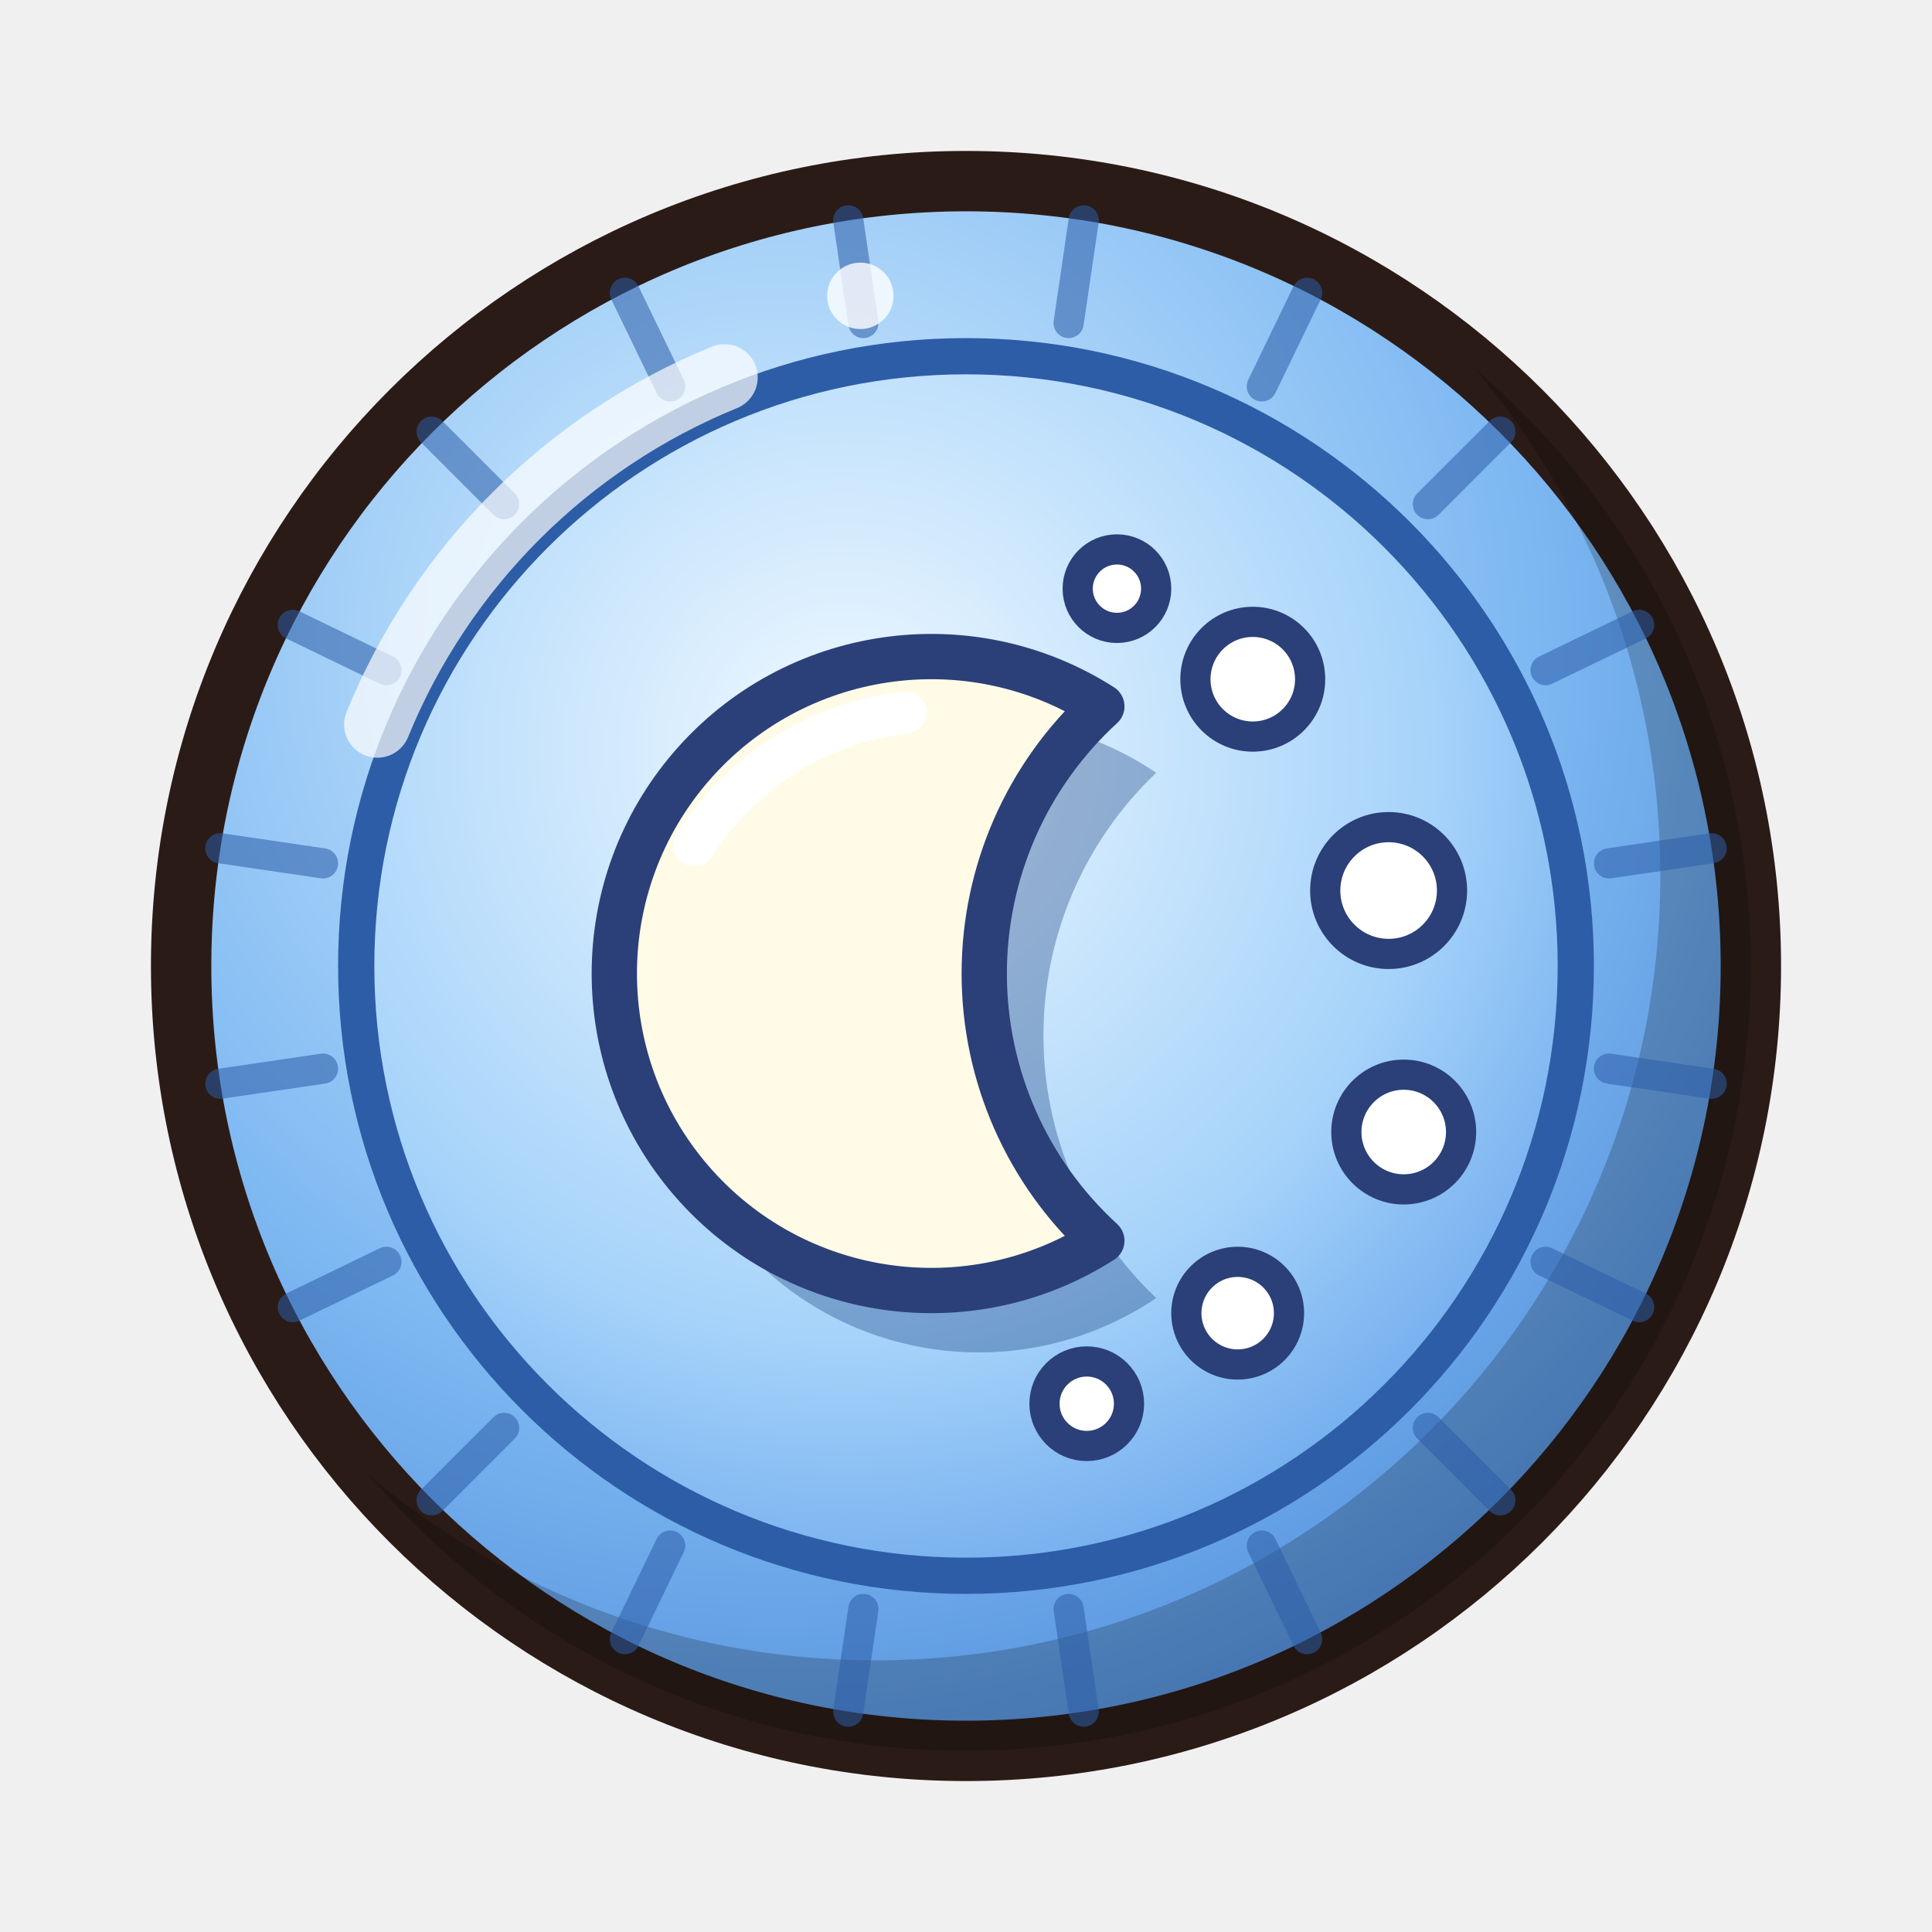
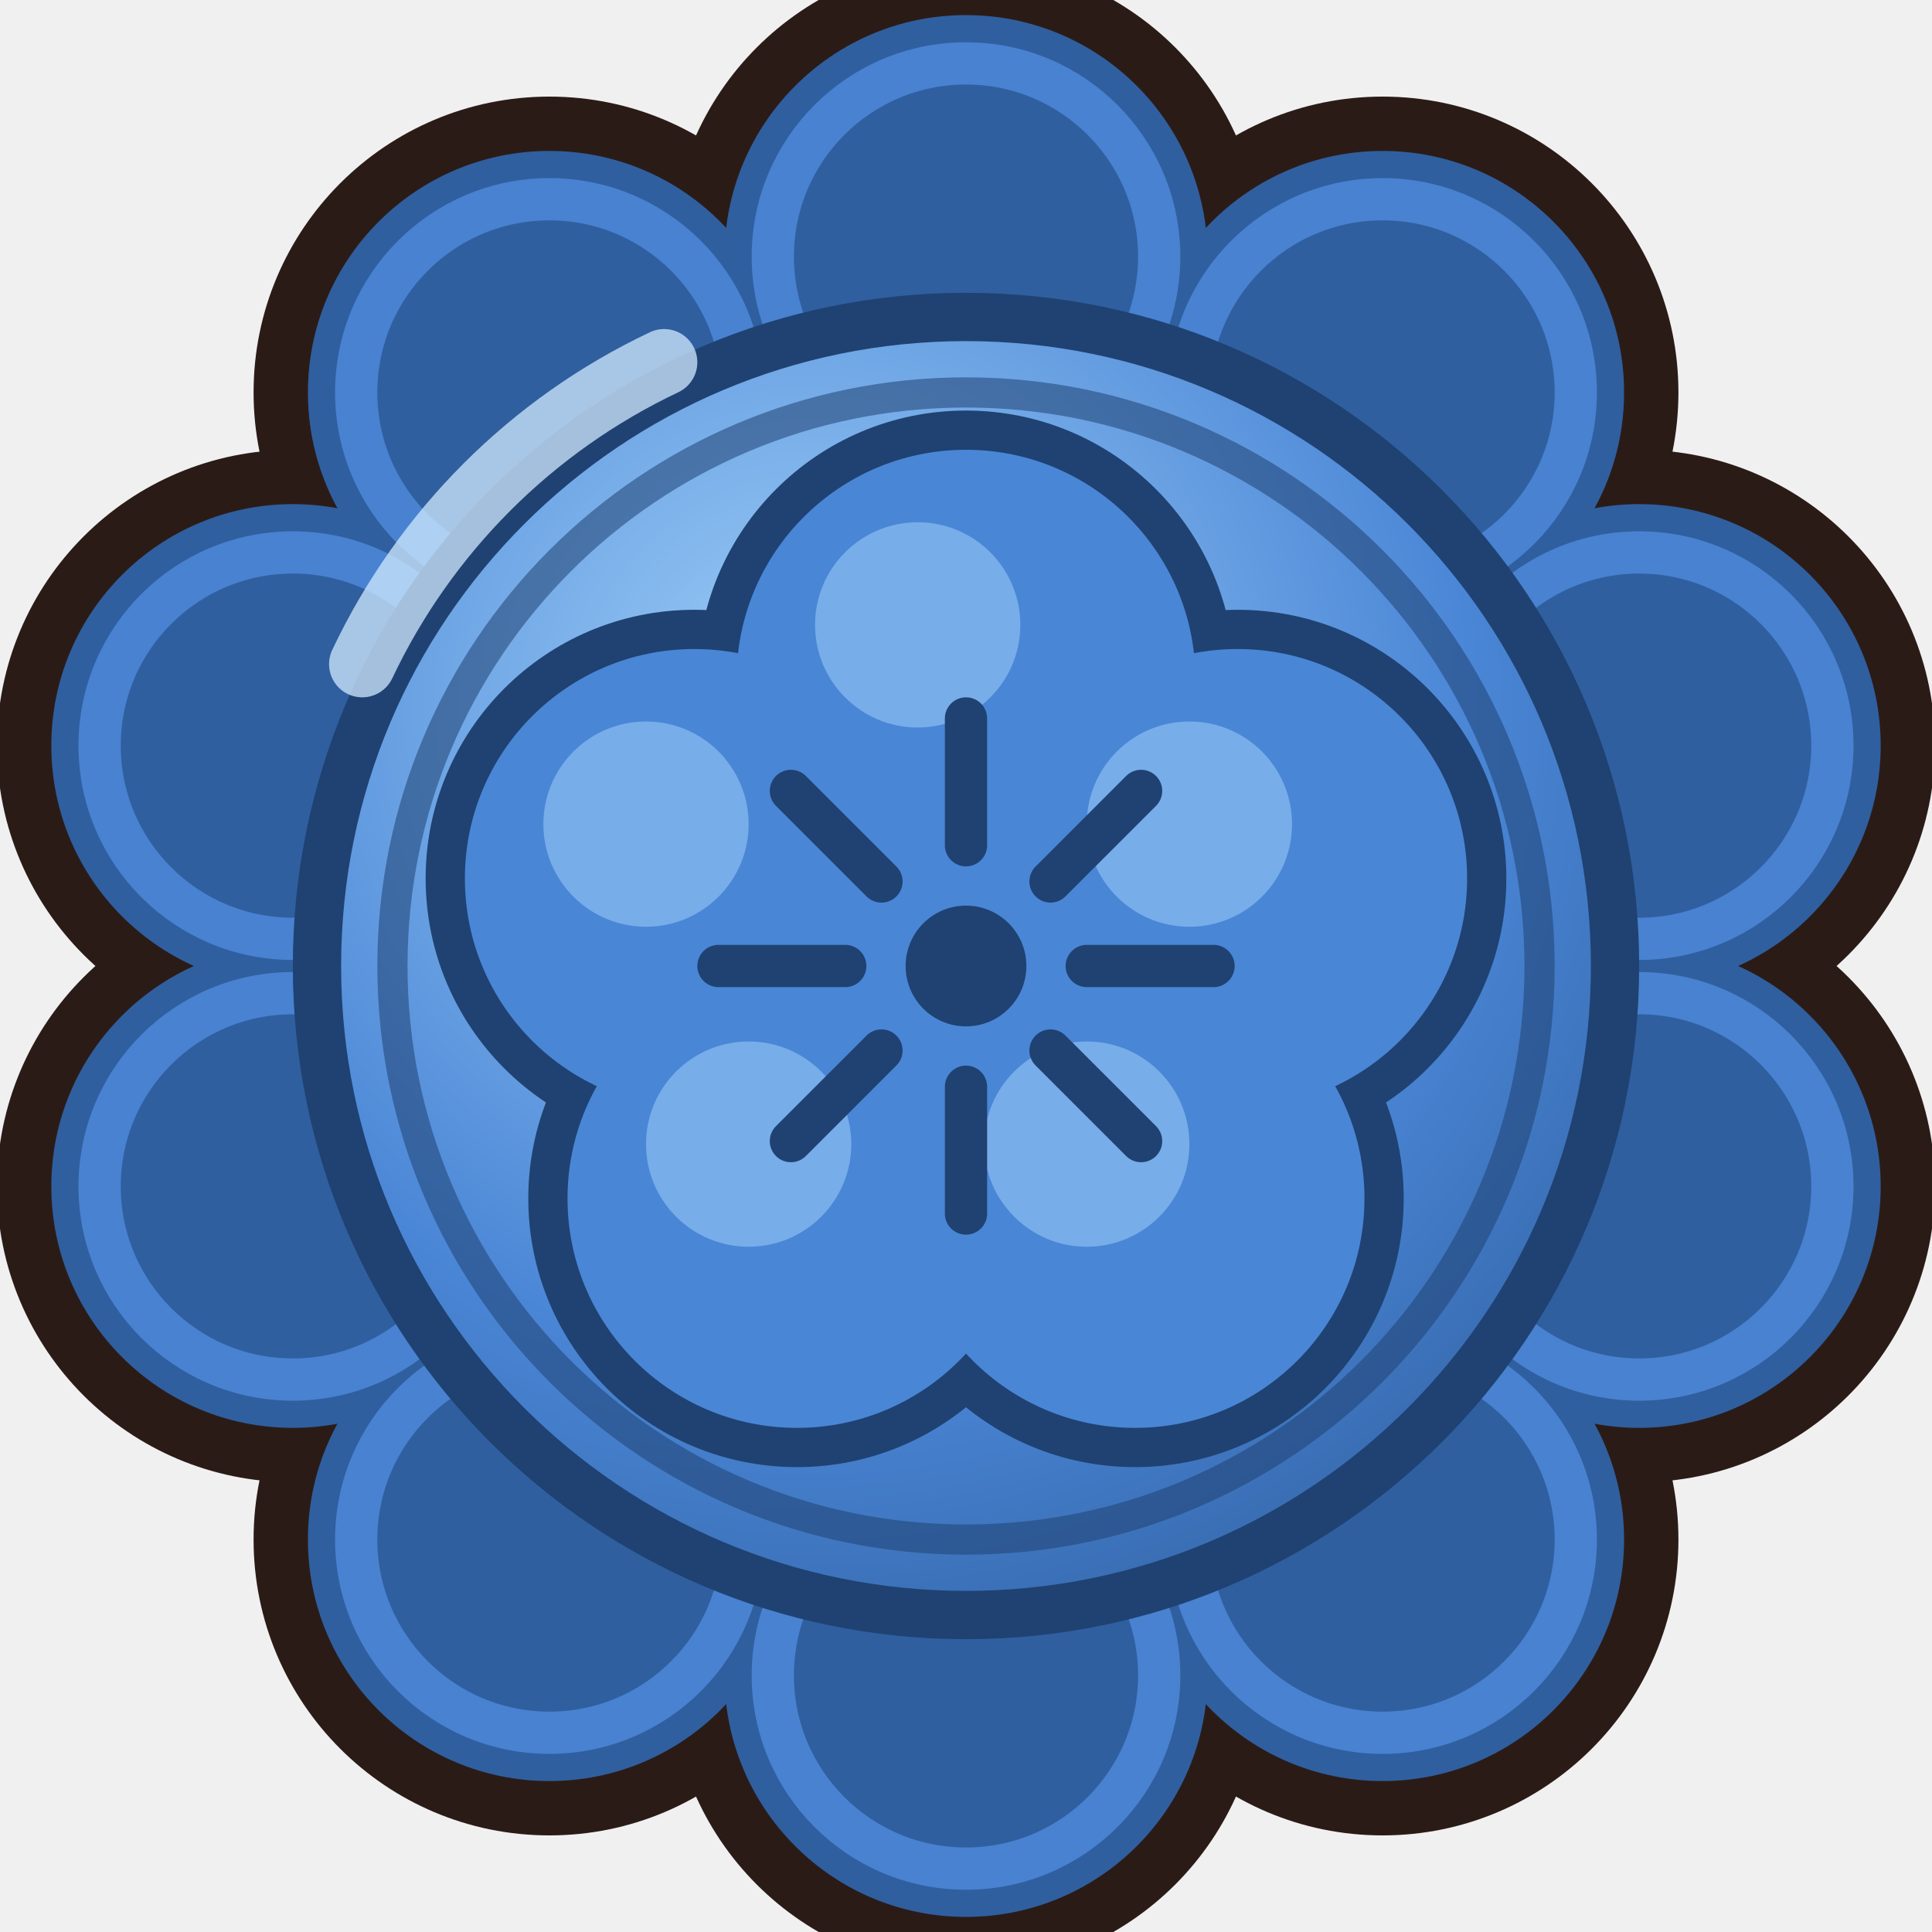
<svg xmlns="http://www.w3.org/2000/svg" viewBox="0 0 64 64">
  <defs>
-     <radialGradient id="tile-blue-g1" cx=".38" cy=".3" r=".8">
-       <stop offset="0" stop-color="#d8efff" />
-       <stop offset="0.6" stop-color="#7db8f2" />
-       <stop offset="1" stop-color="#4a86d6" />
+     <radialGradient id="tile-blue-g" cx=".38" cy=".3" r=".85">
+       <stop offset="0" stop-color="#9ccdf7" />
+       <stop offset=".6" stop-color="#4a86d6" />
+       <stop offset="1" stop-color="#2f5f9f" />
    </radialGradient>
-     <radialGradient id="tile-blue-g2" cx=".4" cy=".32" r=".75">
-       <stop offset="0" stop-color="#f0f9ff" />
-       <stop offset="0.65" stop-color="#a6d3fa" />
-       <stop offset="1" stop-color="#6aa7ec" />
-     </radialGradient>
-     <clipPath id="tile-blue-c">
-       <circle cx="32" cy="32" r="26" />
-     </clipPath>
  </defs>
-   <circle cx="32" cy="32" r="26" fill="url(#tile-blue-g1)" stroke="#2b1b17" stroke-width="2" />
-   <path d="M6 32a26 26 0 1 0 52 0a26 26 0 1 0-52 0ZM3 29a26 26 0 1 0 52 0a26 26 0 1 0-52 0Z" fill-rule="evenodd" clip-path="url(#tile-blue-c)" fill="#000" opacity=".2" />
-   <path d="M53.3 35.4L56.7 35.9M51.2 41.8L54.3 43.3M47.3 47.3L49.7 49.7M41.8 51.2L43.3 54.3M35.4 53.3L35.9 56.7M28.6 53.3L28.1 56.7M22.2 51.2L20.7 54.3M16.7 47.3L14.3 49.7M12.8 41.8L9.7 43.3M10.7 35.4L7.3 35.9M10.7 28.6L7.3 28.1M12.8 22.2L9.7 20.7M16.7 16.7L14.3 14.3M22.2 12.8L20.7 9.7M28.6 10.7L28.1 7.3M35.4 10.7L35.9 7.3M41.8 12.8L43.3 9.7M47.3 16.7L49.7 14.3M51.2 22.2L54.3 20.7M53.3 28.6L56.7 28.1" stroke="#2b5ca8" stroke-width="1" stroke-linecap="round" opacity=".55" />
-   <circle cx="32" cy="32" r="20.2" fill="url(#tile-blue-g2)" stroke="#2d5da6" stroke-width="1.2" />
-   <path d="M37 24.3A10.5 10.5 0 1 0 37 41.7A12 12 0 0 1 37 24.3Z" fill="#17407f" opacity=".35" transform="translate(1.3 1.3)" />
-   <path d="M36.5 23.4A10.5 10.5 0 1 0 36.5 41.1A12 12 0 0 1 36.5 23.4Z" fill="#fffbe6" stroke="#2b3f78" stroke-width="1.5" stroke-linejoin="round" />
-   <path d="M23 28A9.6 9.6 0 0 1 30 23.6" fill="none" stroke="#fff" stroke-width="1.4" stroke-linecap="round" />
-   <g fill="#fff" stroke="#2b3f78" stroke-width="1">
-     <circle cx="41.5" cy="22.5" r="1.9" />
-     <circle cx="46" cy="29.5" r="2.1" />
-     <circle cx="46.5" cy="37.5" r="1.9" />
-     <circle cx="41" cy="43.5" r="1.7" />
-     <circle cx="36" cy="46.5" r="1.4" />
-     <circle cx="37" cy="19.5" r="1.3" />
+   <g fill="#2f5f9f" stroke="#2b1b17" stroke-width="3.6">
+     <circle cx="32" cy="8.5" r="8" />
+     <circle cx="45.8" cy="13" r="8" />
+     <circle cx="54.3" cy="24.7" r="8" />
+     <circle cx="54.3" cy="39.3" r="8" />
+     <circle cx="45.8" cy="51" r="8" />
+     <circle cx="32" cy="55.5" r="8" />
+     <circle cx="18.2" cy="51" r="8" />
+     <circle cx="9.7" cy="39.3" r="8" />
+     <circle cx="9.7" cy="24.7" r="8" />
+     <circle cx="18.2" cy="13" r="8" />
+     <circle cx="32" cy="32" r="24" stroke="none" />
  </g>
-   <path d="M12.5 24A21 21 0 0 1 24 12.5" fill="none" stroke="#fff" stroke-width="2.2" stroke-linecap="round" opacity=".7" />
-   <circle cx="28.5" cy="9.8" r="1.1" fill="#fff" opacity=".8" />
+   <g fill="#2f5f9f">
+     <circle cx="32" cy="8.5" r="8" />
+     <circle cx="45.8" cy="13" r="8" />
+     <circle cx="54.3" cy="24.7" r="8" />
+     <circle cx="54.3" cy="39.3" r="8" />
+     <circle cx="45.8" cy="51" r="8" />
+     <circle cx="32" cy="55.5" r="8" />
+     <circle cx="18.2" cy="51" r="8" />
+     <circle cx="9.7" cy="39.3" r="8" />
+     <circle cx="9.7" cy="24.7" r="8" />
+     <circle cx="18.2" cy="13" r="8" />
+     <circle cx="32" cy="32" r="24" />
+   </g>
+   <g fill="none" stroke="#4a86d6" stroke-width="1.4" opacity=".9">
+     <circle cx="32" cy="8.5" r="6.4" />
+     <circle cx="45.8" cy="13" r="6.4" />
+     <circle cx="54.3" cy="24.7" r="6.4" />
+     <circle cx="54.3" cy="39.3" r="6.4" />
+     <circle cx="45.8" cy="51" r="6.4" />
+     <circle cx="32" cy="55.5" r="6.4" />
+     <circle cx="18.2" cy="51" r="6.4" />
+     <circle cx="9.7" cy="39.3" r="6.4" />
+     <circle cx="9.7" cy="24.7" r="6.4" />
+     <circle cx="18.2" cy="13" r="6.4" />
+   </g>
+   <circle cx="32" cy="32" r="21.5" fill="url(#tile-blue-g)" stroke="#1f4272" stroke-width="1.6" />
+   <circle cx="32" cy="32" r="19" fill="none" stroke="#1f4272" stroke-width="1" opacity=".55" />
+   <g fill="#4a86d6" stroke="#1f4272" stroke-width="2.6">
+     <circle cx="32" cy="22.5" r="7.6" />
+     <circle cx="41" cy="29.1" r="7.6" />
+     <circle cx="37.6" cy="39.7" r="7.6" />
+     <circle cx="26.4" cy="39.7" r="7.6" />
+     <circle cx="23" cy="29.1" r="7.6" />
+     <circle cx="32" cy="32" r="9.5" stroke="none" />
+   </g>
+   <g fill="#4a86d6">
+     <circle cx="32" cy="22.5" r="7.6" />
+     <circle cx="41" cy="29.1" r="7.6" />
+     <circle cx="37.6" cy="39.7" r="7.6" />
+     <circle cx="26.4" cy="39.7" r="7.6" />
+     <circle cx="23" cy="29.1" r="7.6" />
+     <circle cx="32" cy="32" r="10" />
+   </g>
+   <g fill="#9ccdf7" opacity=".55">
+     <circle cx="30.4" cy="20.7" r="3.4" />
+     <circle cx="39.4" cy="27.3" r="3.4" />
+     <circle cx="36" cy="37.9" r="3.4" />
+     <circle cx="24.8" cy="37.9" r="3.4" />
+     <circle cx="21.4" cy="27.3" r="3.4" />
+   </g>
+   <path d="M36 32L40.2 32M34.8 34.8L37.8 37.8M32 36L32 40.2M29.2 34.8L26.2 37.8M28 32L23.8 32M29.2 29.2L26.2 26.2M32 28L32 23.8M34.8 29.2L37.8 26.2" stroke="#1f4272" stroke-width="1.4" stroke-linecap="round" />
+   <circle cx="32" cy="32" r="2" fill="#1f4272" />
+   <path d="M12 22A21 21 0 0 1 22 12" fill="none" stroke="#d0e9ff" stroke-width="2.2" stroke-linecap="round" opacity=".75" />
</svg>
